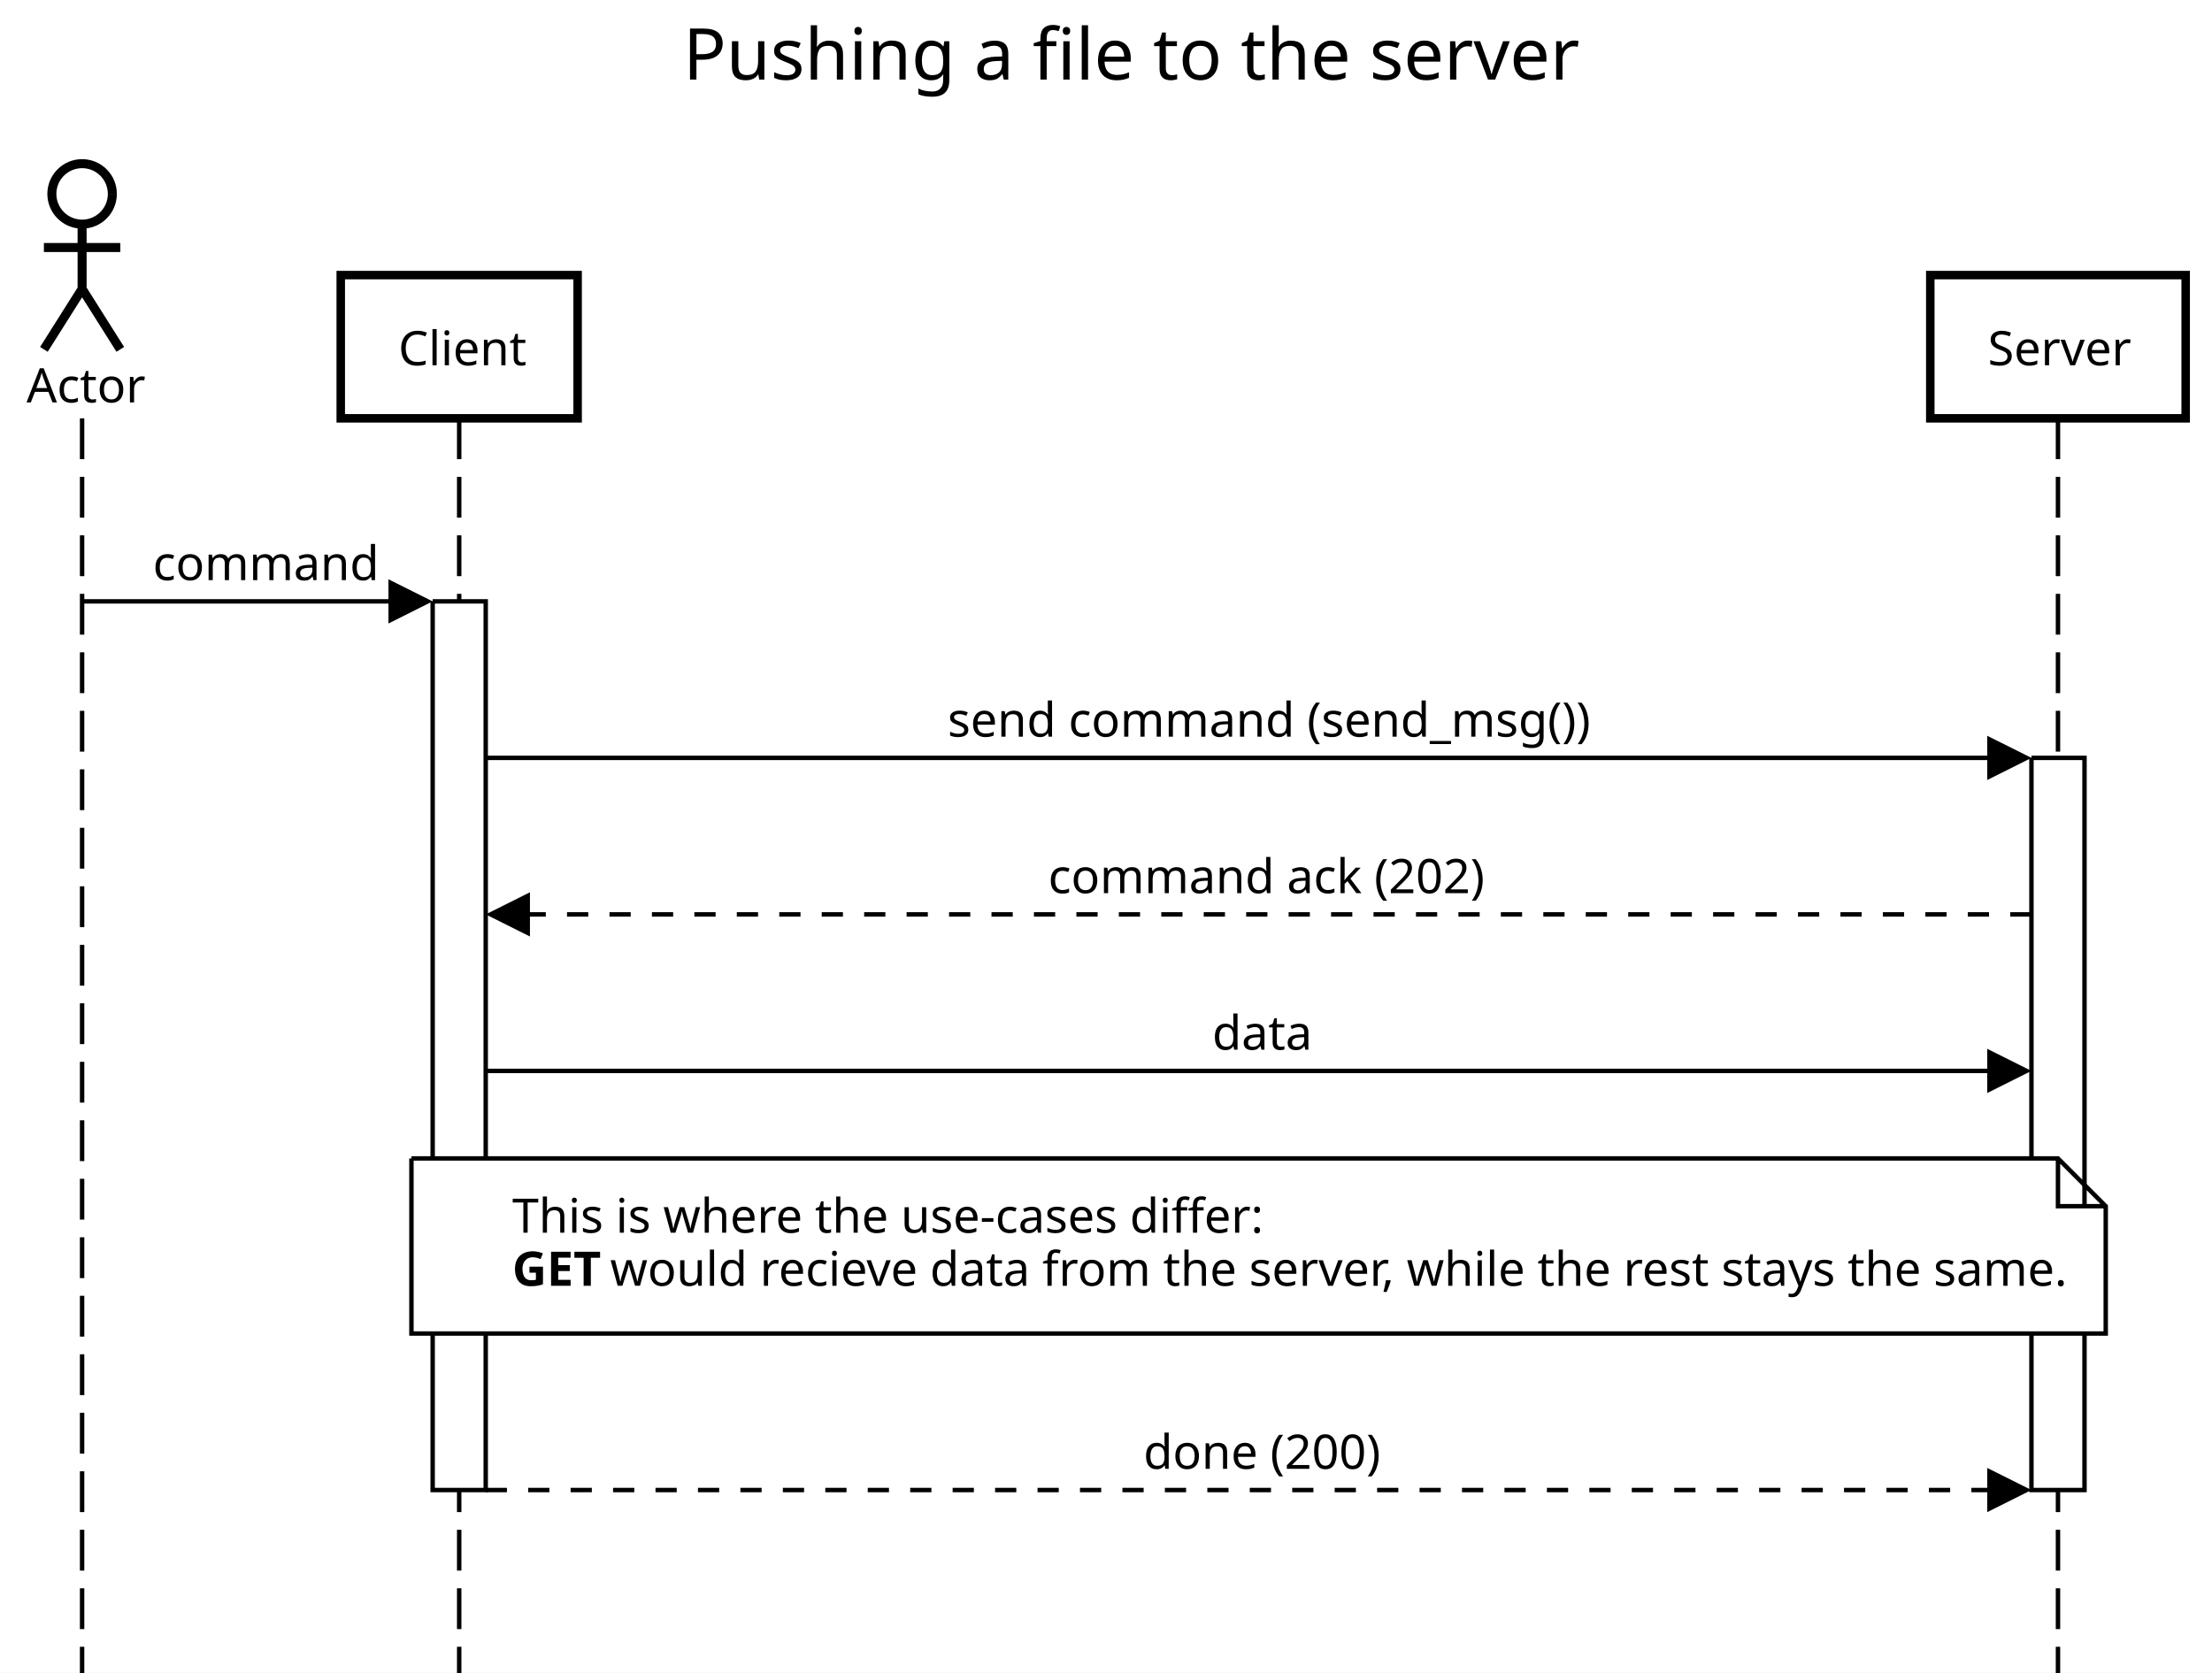
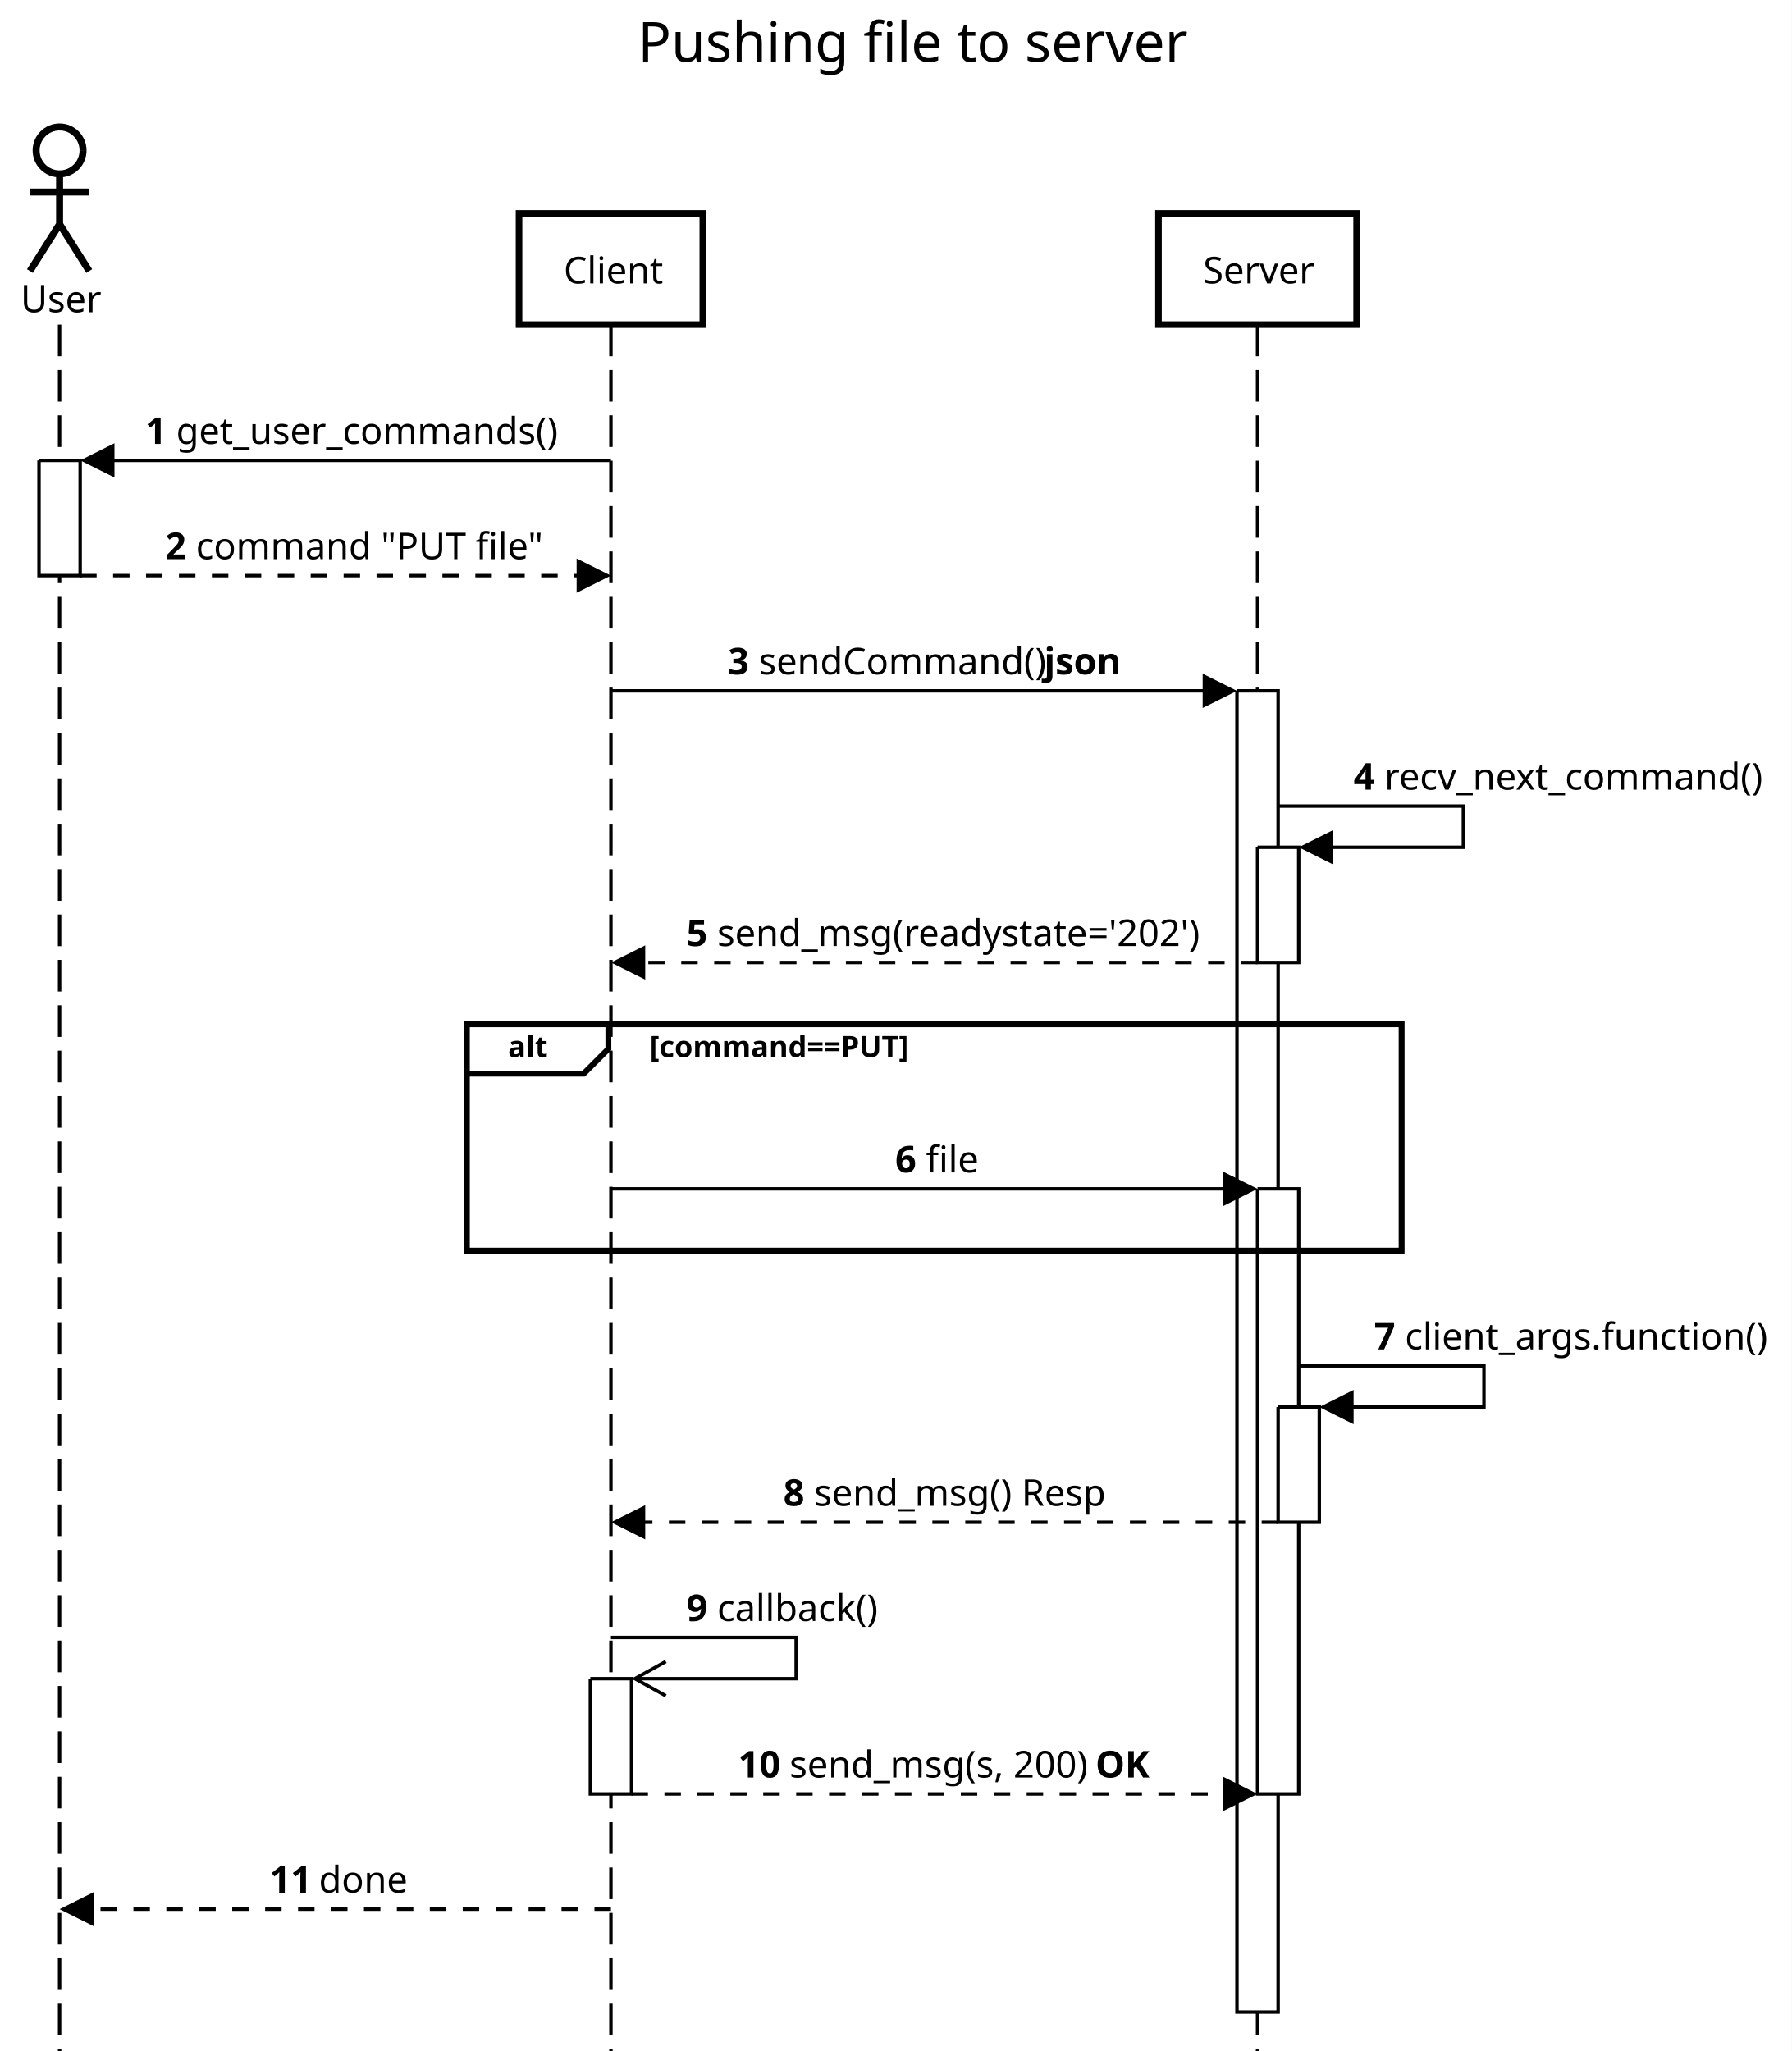
- <svg xmlns="http://www.w3.org/2000/svg" version="1.1" width="681" height="515">
+ <svg xmlns="http://www.w3.org/2000/svg" version="1.1" width="711" height="814">
  <defs />
  <g>
    <g />
    <g />
    <g />
    <g />
    <g />
    <g />
    <g />
    <g />
-     <g>
-       <rect fill="white" stroke="none" x="0" y="0" width="681" height="515" />
-     </g>
-     <g>
-       <text fill="black" stroke="none" font-family="sans-serif" font-size="16.5pt" font-style="normal" font-weight="normal" text-decoration="normal" x="210.293" y="24.503" text-anchor="start" dominant-baseline="alphabetic">Pushing a file to the server</text>
-     </g>
-     <g />
-     <g>
-       <path fill="none" stroke="black" paint-order="fill stroke markers" d=" M 25.276 128.803 L 25.276 515.947" stroke-miterlimit="10" stroke-width="1.361" stroke-dasharray="12.566,5.445" />
-       <path fill="none" stroke="black" paint-order="fill stroke markers" d=" M 141.37 128.803 L 141.37 515.947" stroke-miterlimit="10" stroke-width="1.361" stroke-dasharray="12.566,5.445" />
-       <path fill="none" stroke="black" paint-order="fill stroke markers" d=" M 633.582 128.803 L 633.582 515.947" stroke-miterlimit="10" stroke-width="1.361" stroke-dasharray="12.566,5.445" />
-     </g>
-     <g>
-       <g>
-         <path fill="white" stroke="black" paint-order="fill stroke markers" d=" M 34.587 59.705 A 9.311 9.311 0 1 1 34.587 59.696 M 25.276 69.016 L 25.276 88.945 M 13.514 76.204 L 37.037 76.204 M 25.276 88.945 L 13.514 107.567 M 25.276 88.945 L 37.037 107.567" stroke-miterlimit="10" stroke-width="2.777" stroke-dasharray="" />
-       </g>
-       <g>
-         <g />
-         <text fill="black" stroke="none" font-family="sans-serif" font-size="11pt" font-style="normal" font-weight="normal" text-decoration="normal" x="8.168" y="123.903" text-anchor="start" dominant-baseline="alphabetic">Actor</text>
+     <g />
+     <g />
+     <g />
+     <g />
+     <g />
+     <g />
+     <g />
+     <g />
+     <g />
+     <g />
+     <g />
+     <g />
+     <g />
+     <g />
+     <g />
+     <g />
+     <g>
+       <rect fill="white" stroke="none" x="0" y="0" width="711" height="814" />
+     </g>
+     <g>
+       <text fill="black" stroke="none" font-family="sans-serif" font-size="16.5pt" font-style="normal" font-weight="normal" text-decoration="normal" x="253.055" y="24.503" text-anchor="start" dominant-baseline="alphabetic">Pushing file to server</text>
+     </g>
+     <g />
+     <g>
+       <path fill="none" stroke="black" paint-order="fill stroke markers" d=" M 23.644 128.803 L 23.644 814.882" stroke-miterlimit="10" stroke-width="1.361" stroke-dasharray="12.566,5.445" />
+       <path fill="none" stroke="black" paint-order="fill stroke markers" d=" M 242.43 128.803 L 242.43 814.882" stroke-miterlimit="10" stroke-width="1.361" stroke-dasharray="12.566,5.445" />
+       <path fill="none" stroke="black" paint-order="fill stroke markers" d=" M 499.025 128.803 L 499.025 814.882" stroke-miterlimit="10" stroke-width="1.361" stroke-dasharray="12.566,5.445" />
+     </g>
+     <g>
+       <g>
+         <path fill="white" stroke="black" paint-order="fill stroke markers" d=" M 32.955 59.705 A 9.311 9.311 0 1 1 32.955 59.696 M 23.644 69.016 L 23.644 88.945 M 11.882 76.204 L 35.405 76.204 M 23.644 88.945 L 11.882 107.567 M 23.644 88.945 L 35.405 107.567" stroke-miterlimit="10" stroke-width="2.777" stroke-dasharray="" />
+       </g>
+       <g>
+         <g />
+         <text fill="black" stroke="none" font-family="sans-serif" font-size="11pt" font-style="normal" font-weight="normal" text-decoration="normal" x="8.168" y="123.903" text-anchor="start" dominant-baseline="alphabetic">User</text>
      </g>
      <path fill="none" stroke="none" />
      <g>
-         <path fill="white" stroke="black" paint-order="fill stroke markers" d=" M 104.906 84.698 L 177.834 84.698 L 177.834 128.803 L 104.906 128.803 L 104.906 84.698 Z" stroke-miterlimit="10" stroke-width="2.614" stroke-dasharray="" />
-       </g>
-       <g>
-         <g />
-         <text fill="black" stroke="none" font-family="sans-serif" font-size="11pt" font-style="normal" font-weight="normal" text-decoration="normal" x="122.63" y="112.468" text-anchor="start" dominant-baseline="alphabetic">Client</text>
+         <path fill="white" stroke="black" paint-order="fill stroke markers" d=" M 205.966 84.698 L 278.894 84.698 L 278.894 128.803 L 205.966 128.803 L 205.966 84.698 Z" stroke-miterlimit="10" stroke-width="2.614" stroke-dasharray="" />
+       </g>
+       <g>
+         <g />
+         <text fill="black" stroke="none" font-family="sans-serif" font-size="11pt" font-style="normal" font-weight="normal" text-decoration="normal" x="223.69" y="112.468" text-anchor="start" dominant-baseline="alphabetic">Client</text>
      </g>
      <path fill="none" stroke="none" />
      <g>
-         <path fill="white" stroke="black" paint-order="fill stroke markers" d=" M 594.27 84.698 L 672.895 84.698 L 672.895 128.803 L 594.27 128.803 L 594.27 84.698 Z" stroke-miterlimit="10" stroke-width="2.614" stroke-dasharray="" />
-       </g>
-       <g>
-         <g />
-         <text fill="black" stroke="none" font-family="sans-serif" font-size="11pt" font-style="normal" font-weight="normal" text-decoration="normal" x="611.993" y="112.468" text-anchor="start" dominant-baseline="alphabetic">Server</text>
-       </g>
-     </g>
-     <g>
-       <path fill="white" stroke="black" paint-order="fill stroke markers" d=" M 133.203 185.16 L 149.538 185.16 L 149.538 458.774 L 133.203 458.774 L 133.203 185.16" stroke-miterlimit="10" stroke-width="1.361" stroke-dasharray="" />
-       <path fill="white" stroke="black" paint-order="fill stroke markers" d=" M 625.415 233.348 L 641.75 233.348 L 641.75 458.774 L 625.415 458.774 L 625.415 233.348" stroke-miterlimit="10" stroke-width="1.361" stroke-dasharray="" />
-       <g>
-         <g>
-           <rect fill="white" stroke="none" x="44.606" y="163.924" width="69.267" height="21.236" />
-         </g>
-         <text fill="black" stroke="none" font-family="sans-serif" font-size="11pt" font-style="normal" font-weight="normal" text-decoration="normal" x="47.056" y="178.625" text-anchor="start" dominant-baseline="alphabetic">command</text>
-       </g>
-       <g>
-         <path fill="none" stroke="black" paint-order="fill stroke markers" d=" M 25.276 185.16 L 130.48 185.16" stroke-miterlimit="10" stroke-width="1.361" stroke-dasharray="" />
-         <g transform="translate(133.2027,185.1595) translate(-133.2027,-185.1595)">
-           <path fill="black" stroke="none" paint-order="stroke fill markers" d=" M 119.59 178.353 L 133.203 185.16 L 119.59 191.966 Z" />
-         </g>
-       </g>
-       <g>
-         <g>
-           <rect fill="white" stroke="none" x="289.292" y="212.113" width="196.368" height="21.236" />
-         </g>
-         <text fill="black" stroke="none" font-family="sans-serif" font-size="11pt" font-style="normal" font-weight="normal" text-decoration="normal" x="291.743" y="226.814" text-anchor="start" dominant-baseline="alphabetic">send command (send_msg())</text>
-       </g>
-       <g>
-         <path fill="none" stroke="black" paint-order="fill stroke markers" d=" M 149.538 233.348 L 622.692 233.348" stroke-miterlimit="10" stroke-width="1.361" stroke-dasharray="" />
-         <g transform="translate(625.4148,233.3484) translate(-625.4148,-233.3484)">
-           <path fill="black" stroke="none" paint-order="stroke fill markers" d=" M 611.802 226.542 L 625.415 233.348 L 611.802 240.155 Z" />
-         </g>
-       </g>
-       <g>
-         <g>
-           <rect fill="white" stroke="none" x="320.252" y="260.301" width="134.45" height="21.236" />
-         </g>
-         <text fill="black" stroke="none" font-family="sans-serif" font-size="11pt" font-style="normal" font-weight="normal" text-decoration="normal" x="322.702" y="275.003" text-anchor="start" dominant-baseline="alphabetic">command ack (202)</text>
-       </g>
-       <g>
-         <path fill="none" stroke="black" paint-order="fill stroke markers" d=" M 625.415 281.537 L 152.26 281.537" stroke-miterlimit="10" stroke-width="1.361" stroke-dasharray="6.534" />
-         <g transform="translate(149.5379,281.5372) translate(-149.5379,-281.5372)">
-           <path fill="black" stroke="none" paint-order="stroke fill markers" d=" M 163.151 274.731 L 149.538 281.537 L 163.151 288.344 Z" />
-         </g>
-       </g>
-       <g>
-         <g>
-           <rect fill="white" stroke="none" x="370.76" y="308.49" width="33.433" height="21.236" />
-         </g>
-         <text fill="black" stroke="none" font-family="sans-serif" font-size="11pt" font-style="normal" font-weight="normal" text-decoration="normal" x="373.21" y="323.192" text-anchor="start" dominant-baseline="alphabetic">data</text>
-       </g>
-       <g>
-         <path fill="none" stroke="black" paint-order="fill stroke markers" d=" M 149.538 329.726 L 622.692 329.726" stroke-miterlimit="10" stroke-width="1.361" stroke-dasharray="" />
-         <g transform="translate(625.4148,329.7261) translate(-625.4148,-329.7261)">
-           <path fill="black" stroke="none" paint-order="stroke fill markers" d=" M 611.802 322.92 L 625.415 329.726 L 611.802 336.532 Z" />
-         </g>
-       </g>
-       <path fill="white" stroke="black" paint-order="fill stroke markers" d=" M 126.669 356.679 L 633.582 356.679 L 648.284 371.381 L 648.284 410.585 L 126.669 410.585 L 126.669 356.679 M 633.582 356.679 L 633.582 371.381 L 648.284 371.381" stroke-miterlimit="10" stroke-width="1.361" stroke-dasharray="" />
-       <g>
-         <text fill="black" stroke="none" font-family="sans-serif" font-size="11pt" font-style="normal" font-weight="normal" text-decoration="normal" x="157.706" y="379.548" text-anchor="start" dominant-baseline="alphabetic">This is where the use-cases differ:</text>
-         <text fill="black" stroke="none" font-family="sans-serif" font-size="11pt" font-style="normal" font-weight="bold" text-decoration="normal" x="157.706" y="395.884" text-anchor="start" dominant-baseline="alphabetic">GET</text>
-         <text fill="black" stroke="none" font-family="sans-serif" font-size="11pt" font-style="normal" font-weight="normal" text-decoration="normal" x="187.842" y="395.884" text-anchor="start" dominant-baseline="alphabetic"> would recieve data from the server, while the rest stays the same.</text>
-       </g>
-       <g>
-         <g>
-           <rect fill="white" stroke="none" x="349.572" y="437.538" width="75.81" height="21.236" />
-         </g>
-         <text fill="black" stroke="none" font-family="sans-serif" font-size="11pt" font-style="normal" font-weight="normal" text-decoration="normal" x="352.022" y="452.24" text-anchor="start" dominant-baseline="alphabetic">done (200)</text>
-       </g>
-       <g>
-         <path fill="none" stroke="black" paint-order="fill stroke markers" d=" M 149.538 458.774 L 622.692 458.774" stroke-miterlimit="10" stroke-width="1.361" stroke-dasharray="6.534" />
-         <g transform="translate(625.4148,458.7742) translate(-625.4148,-458.7742)">
-           <path fill="black" stroke="none" paint-order="stroke fill markers" d=" M 611.802 451.968 L 625.415 458.774 L 611.802 465.581 Z" />
-         </g>
+         <path fill="white" stroke="black" paint-order="fill stroke markers" d=" M 459.713 84.698 L 538.338 84.698 L 538.338 128.803 L 459.713 128.803 L 459.713 84.698 Z" stroke-miterlimit="10" stroke-width="2.614" stroke-dasharray="" />
+       </g>
+       <g>
+         <g />
+         <text fill="black" stroke="none" font-family="sans-serif" font-size="11pt" font-style="normal" font-weight="normal" text-decoration="normal" x="477.436" y="112.468" text-anchor="start" dominant-baseline="alphabetic">Server</text>
+       </g>
+     </g>
+     <g>
+       <path fill="white" stroke="black" paint-order="fill stroke markers" d=" M 15.476 182.709 L 31.811 182.709 L 31.811 228.448 L 15.476 228.448 L 15.476 182.709" stroke-miterlimit="10" stroke-width="1.361" stroke-dasharray="" />
+       <path fill="white" stroke="black" paint-order="fill stroke markers" d=" M 490.858 274.186 L 507.193 274.186 L 507.193 798.546 L 490.858 798.546 L 490.858 274.186" stroke-miterlimit="10" stroke-width="1.361" stroke-dasharray="" />
+       <path fill="white" stroke="black" paint-order="fill stroke markers" d=" M 499.025 336.26 L 515.361 336.26 L 515.361 381.999 L 499.025 381.999 L 499.025 336.26" stroke-miterlimit="10" stroke-width="1.361" stroke-dasharray="" />
+       <path fill="white" stroke="black" paint-order="fill stroke markers" d=" M 499.025 471.842 L 515.361 471.842 L 515.361 711.97 L 499.025 711.97 L 499.025 471.842" stroke-miterlimit="10" stroke-width="1.361" stroke-dasharray="" />
+       <path fill="white" stroke="black" paint-order="fill stroke markers" d=" M 507.193 558.419 L 523.528 558.419 L 523.528 604.157 L 507.193 604.157 L 507.193 558.419" stroke-miterlimit="10" stroke-width="1.361" stroke-dasharray="" />
+       <path fill="white" stroke="black" paint-order="fill stroke markers" d=" M 234.262 666.231 L 250.597 666.231 L 250.597 711.97 L 234.262 711.97 L 234.262 666.231" stroke-miterlimit="10" stroke-width="1.361" stroke-dasharray="" />
+       <g>
+         <g>
+           <rect fill="white" stroke="none" x="55.225" y="161.473" width="163.791" height="21.236" />
+         </g>
+         <text fill="black" stroke="none" font-family="sans-serif" font-size="11pt" font-style="normal" font-weight="normal" text-decoration="normal" x="69.901" y="176.175" text-anchor="start" dominant-baseline="alphabetic">get_user_commands()</text>
+         <g>
+           <text fill="black" stroke="none" font-family="sans-serif" font-size="11pt" font-style="normal" font-weight="bold" text-decoration="normal" x="57.675" y="176.175" text-anchor="start" dominant-baseline="alphabetic">1 </text>
+         </g>
+       </g>
+       <g>
+         <path fill="none" stroke="black" paint-order="fill stroke markers" d=" M 242.43 182.709 L 34.534 182.709" stroke-miterlimit="10" stroke-width="1.361" stroke-dasharray="" />
+         <g transform="translate(31.81122,182.7092) translate(-31.81122,-182.7092)">
+           <path fill="black" stroke="none" paint-order="stroke fill markers" d=" M 45.424 175.903 L 31.811 182.709 L 45.424 189.516 Z" />
+         </g>
+       </g>
+       <g>
+         <g>
+           <rect fill="white" stroke="none" x="63.067" y="207.212" width="148.107" height="21.236" />
+         </g>
+         <text fill="black" stroke="none" font-family="sans-serif" font-size="11pt" font-style="normal" font-weight="normal" text-decoration="normal" x="77.743" y="221.914" text-anchor="start" dominant-baseline="alphabetic">command "PUT file"</text>
+         <g>
+           <text fill="black" stroke="none" font-family="sans-serif" font-size="11pt" font-style="normal" font-weight="bold" text-decoration="normal" x="65.517" y="221.914" text-anchor="start" dominant-baseline="alphabetic">2 </text>
+         </g>
+       </g>
+       <g>
+         <path fill="none" stroke="black" paint-order="fill stroke markers" d=" M 31.811 228.448 L 239.707 228.448" stroke-miterlimit="10" stroke-width="1.361" stroke-dasharray="6.534" />
+         <g transform="translate(242.4298,228.4478) translate(-242.4298,-228.4478)">
+           <path fill="black" stroke="none" paint-order="stroke fill markers" d=" M 228.817 221.641 L 242.43 228.448 L 228.817 235.254 Z" />
+         </g>
+       </g>
+       <g>
+         <g>
+           <rect fill="white" stroke="none" x="286.388" y="252.951" width="160.513" height="21.236" />
+         </g>
+         <text fill="black" stroke="none" font-family="sans-serif" font-size="11pt" font-style="normal" font-weight="normal" text-decoration="normal" x="301.064" y="267.652" text-anchor="start" dominant-baseline="alphabetic">sendCommand() </text>
+         <text fill="black" stroke="none" font-family="sans-serif" font-size="11pt" font-style="normal" font-weight="bold" text-decoration="normal" x="414.314" y="267.652" text-anchor="start" dominant-baseline="alphabetic">json</text>
+         <g>
+           <text fill="black" stroke="none" font-family="sans-serif" font-size="11pt" font-style="normal" font-weight="bold" text-decoration="normal" x="288.838" y="267.652" text-anchor="start" dominant-baseline="alphabetic">3 </text>
+         </g>
+       </g>
+       <g>
+         <path fill="none" stroke="black" paint-order="fill stroke markers" d=" M 242.43 274.186 L 488.135 274.186" stroke-miterlimit="10" stroke-width="1.361" stroke-dasharray="" />
+         <g transform="translate(490.8579,274.1864) translate(-490.8579,-274.1864)">
+           <path fill="black" stroke="none" paint-order="stroke fill markers" d=" M 477.245 267.38 L 490.858 274.186 L 477.245 280.993 Z" />
+         </g>
+       </g>
+       <g>
+         <g>
+           <rect fill="white" stroke="none" x="534.691" y="298.689" width="162.968" height="21.236" />
+         </g>
+         <text fill="black" stroke="none" font-family="sans-serif" font-size="11pt" font-style="normal" font-weight="normal" text-decoration="normal" x="549.367" y="313.391" text-anchor="start" dominant-baseline="alphabetic">recv_next_command()</text>
+         <g>
+           <text fill="black" stroke="none" font-family="sans-serif" font-size="11pt" font-style="normal" font-weight="bold" text-decoration="normal" x="537.141" y="313.391" text-anchor="start" dominant-baseline="alphabetic">4 </text>
+         </g>
+       </g>
+       <g>
+         <path fill="none" stroke="black" paint-order="fill stroke markers" d=" M 507.193 319.925 L 580.702 319.925 L 580.702 336.26 L 518.083 336.26" stroke-miterlimit="10" stroke-width="1.361" stroke-dasharray="" />
+         <g transform="translate(515.3607,336.2602) translate(-515.3607,-336.2602)">
+           <path fill="black" stroke="none" paint-order="stroke fill markers" d=" M 528.973 329.454 L 515.361 336.26 L 528.973 343.066 Z" />
+         </g>
+       </g>
+       <g>
+         <g>
+           <rect fill="white" stroke="none" x="269.927" y="360.763" width="201.601" height="21.236" />
+         </g>
+         <text fill="black" stroke="none" font-family="sans-serif" font-size="11pt" font-style="normal" font-weight="normal" text-decoration="normal" x="284.604" y="375.465" text-anchor="start" dominant-baseline="alphabetic">send_msg(readystate='202')</text>
+         <g>
+           <text fill="black" stroke="none" font-family="sans-serif" font-size="11pt" font-style="normal" font-weight="bold" text-decoration="normal" x="272.378" y="375.465" text-anchor="start" dominant-baseline="alphabetic">5 </text>
+         </g>
+       </g>
+       <g>
+         <path fill="none" stroke="black" paint-order="fill stroke markers" d=" M 499.025 381.999 L 245.152 381.999" stroke-miterlimit="10" stroke-width="1.361" stroke-dasharray="6.534" />
+         <g transform="translate(242.4298,381.9987) translate(-242.4298,-381.9987)">
+           <path fill="black" stroke="none" paint-order="stroke fill markers" d=" M 256.042 375.192 L 242.43 381.999 L 256.042 388.805 Z" />
+         </g>
+       </g>
+       <g>
+         <g>
+           <rect fill="white" stroke="none" x="352.794" y="450.607" width="35.867" height="21.236" />
+         </g>
+         <text fill="black" stroke="none" font-family="sans-serif" font-size="11pt" font-style="normal" font-weight="normal" text-decoration="normal" x="367.471" y="465.308" text-anchor="start" dominant-baseline="alphabetic">file</text>
+         <g>
+           <text fill="black" stroke="none" font-family="sans-serif" font-size="11pt" font-style="normal" font-weight="bold" text-decoration="normal" x="355.244" y="465.308" text-anchor="start" dominant-baseline="alphabetic">6 </text>
+         </g>
+       </g>
+       <g>
+         <path fill="none" stroke="black" paint-order="fill stroke markers" d=" M 242.43 471.842 L 496.303 471.842" stroke-miterlimit="10" stroke-width="1.361" stroke-dasharray="" />
+         <g transform="translate(499.0255,471.8423) translate(-499.0255,-471.8423)">
+           <path fill="black" stroke="none" paint-order="stroke fill markers" d=" M 485.413 465.036 L 499.025 471.842 L 485.413 478.649 Z" />
+         </g>
+       </g>
+       <g>
+         <g>
+           <rect fill="white" stroke="none" x="542.858" y="520.848" width="153.204" height="21.236" />
+         </g>
+         <text fill="black" stroke="none" font-family="sans-serif" font-size="11pt" font-style="normal" font-weight="normal" text-decoration="normal" x="557.535" y="535.55" text-anchor="start" dominant-baseline="alphabetic">client_args.function()</text>
+         <g>
+           <text fill="black" stroke="none" font-family="sans-serif" font-size="11pt" font-style="normal" font-weight="bold" text-decoration="normal" x="545.309" y="535.55" text-anchor="start" dominant-baseline="alphabetic">7 </text>
+         </g>
+       </g>
+       <g>
+         <path fill="none" stroke="black" paint-order="fill stroke markers" d=" M 515.361 542.084 L 588.869 542.084 L 588.869 558.419 L 526.251 558.419" stroke-miterlimit="10" stroke-width="1.361" stroke-dasharray="" />
+         <g transform="translate(523.5283,558.4189) translate(-523.5283,-558.4189)">
+           <path fill="black" stroke="none" paint-order="stroke fill markers" d=" M 537.141 551.613 L 523.528 558.419 L 537.141 565.225 Z" />
+         </g>
+       </g>
+       <g>
+         <g>
+           <rect fill="white" stroke="none" x="308.399" y="582.922" width="132.825" height="21.236" />
+         </g>
+         <text fill="black" stroke="none" font-family="sans-serif" font-size="11pt" font-style="normal" font-weight="normal" text-decoration="normal" x="323.076" y="597.623" text-anchor="start" dominant-baseline="alphabetic">send_msg() Resp</text>
+         <g>
+           <text fill="black" stroke="none" font-family="sans-serif" font-size="11pt" font-style="normal" font-weight="bold" text-decoration="normal" x="310.849" y="597.623" text-anchor="start" dominant-baseline="alphabetic">8 </text>
+         </g>
+       </g>
+       <g>
+         <path fill="none" stroke="black" paint-order="fill stroke markers" d=" M 507.193 604.157 L 245.152 604.157" stroke-miterlimit="10" stroke-width="1.361" stroke-dasharray="6.534" />
+         <g transform="translate(242.4298,604.1575) translate(-242.4298,-604.1575)">
+           <path fill="black" stroke="none" paint-order="stroke fill markers" d=" M 256.042 597.351 L 242.43 604.157 L 256.042 610.964 Z" />
+         </g>
+       </g>
+       <g>
+         <g>
+           <rect fill="white" stroke="none" x="269.927" y="628.66" width="79.854" height="21.236" />
+         </g>
+         <text fill="black" stroke="none" font-family="sans-serif" font-size="11pt" font-style="normal" font-weight="normal" text-decoration="normal" x="284.604" y="643.362" text-anchor="start" dominant-baseline="alphabetic">callback()</text>
+         <g>
+           <text fill="black" stroke="none" font-family="sans-serif" font-size="11pt" font-style="normal" font-weight="bold" text-decoration="normal" x="272.378" y="643.362" text-anchor="start" dominant-baseline="alphabetic">9 </text>
+         </g>
+       </g>
+       <g>
+         <path fill="none" stroke="black" paint-order="fill stroke markers" d=" M 242.43 649.896 L 315.938 649.896 L 315.938 666.231 L 253.32 666.231" stroke-miterlimit="10" stroke-width="1.361" stroke-dasharray="" />
+         <g transform="translate(250.5974,666.2313) translate(-250.5974,-666.2313)">
+           <path fill="none" stroke="black" paint-order="fill stroke markers" d=" M 264.21 659.425 L 251.959 666.231 L 264.21 673.038" stroke-miterlimit="10" stroke-width="1.361" />
+         </g>
+       </g>
+       <g>
+         <g>
+           <rect fill="white" stroke="none" x="290.471" y="690.734" width="168.68" height="21.236" />
+         </g>
+         <text fill="black" stroke="none" font-family="sans-serif" font-size="11pt" font-style="normal" font-weight="normal" text-decoration="normal" x="313.301" y="705.436" text-anchor="start" dominant-baseline="alphabetic">send_msg(s, 200) </text>
+         <text fill="black" stroke="none" font-family="sans-serif" font-size="11pt" font-style="normal" font-weight="bold" text-decoration="normal" x="434.711" y="705.436" text-anchor="start" dominant-baseline="alphabetic">OK</text>
+         <g>
+           <text fill="black" stroke="none" font-family="sans-serif" font-size="11pt" font-style="normal" font-weight="bold" text-decoration="normal" x="292.922" y="705.436" text-anchor="start" dominant-baseline="alphabetic">10 </text>
+         </g>
+       </g>
+       <g>
+         <path fill="none" stroke="black" paint-order="fill stroke markers" d=" M 250.597 711.97 L 496.303 711.97" stroke-miterlimit="10" stroke-width="1.361" stroke-dasharray="6.534" />
+         <g transform="translate(499.0255,711.9698) translate(-499.0255,-711.9698)">
+           <path fill="black" stroke="none" paint-order="stroke fill markers" d=" M 485.413 705.164 L 499.025 711.97 L 485.413 718.776 Z" />
+         </g>
+       </g>
+       <g>
+         <g>
+           <rect fill="white" stroke="none" x="104.495" y="736.473" width="57.084" height="21.236" />
+         </g>
+         <text fill="black" stroke="none" font-family="sans-serif" font-size="11pt" font-style="normal" font-weight="normal" text-decoration="normal" x="126.516" y="751.174" text-anchor="start" dominant-baseline="alphabetic">done</text>
+         <g>
+           <text fill="black" stroke="none" font-family="sans-serif" font-size="11pt" font-style="normal" font-weight="bold" text-decoration="normal" x="106.945" y="751.174" text-anchor="start" dominant-baseline="alphabetic">11 </text>
+         </g>
+       </g>
+       <g>
+         <path fill="none" stroke="black" paint-order="fill stroke markers" d=" M 242.43 757.708 L 26.366 757.708" stroke-miterlimit="10" stroke-width="1.361" stroke-dasharray="6.534" />
+         <g transform="translate(23.64361,757.7084) translate(-23.64361,-757.7084)">
+           <path fill="black" stroke="none" paint-order="stroke fill markers" d=" M 37.256 750.902 L 23.644 757.708 L 37.256 764.515 Z" />
+         </g>
+       </g>
+       <g>
+         <g />
+         <path fill="none" stroke="black" paint-order="fill stroke markers" d=" M 185.257 406.502 L 556.199 406.502 L 556.199 496.345 L 185.257 496.345 L 185.257 406.502 Z" stroke-miterlimit="10" stroke-width="2.334" stroke-dasharray="" />
+         <path fill="white" stroke="black" paint-order="fill stroke markers" d=" M 185.257 406.502 L 185.257 426.104 L 231.616 426.104 L 241.417 416.303 L 241.417 406.502 L 185.257 406.502" stroke-miterlimit="10" stroke-width="2.334" stroke-dasharray="" />
+         <text fill="black" stroke="none" font-family="sans-serif" font-size="8.8pt" font-style="normal" font-weight="bold" text-decoration="normal" x="201.592" y="419.57" text-anchor="start" dominant-baseline="alphabetic">alt</text>
+         <text fill="black" stroke="none" font-family="sans-serif" font-size="8.8pt" font-style="normal" font-weight="bold" text-decoration="normal" x="257.752" y="419.57" text-anchor="start" dominant-baseline="alphabetic">[command==PUT]</text>
      </g>
    </g>
    <g />
    <g />
    <g />
  </g>
</svg>
